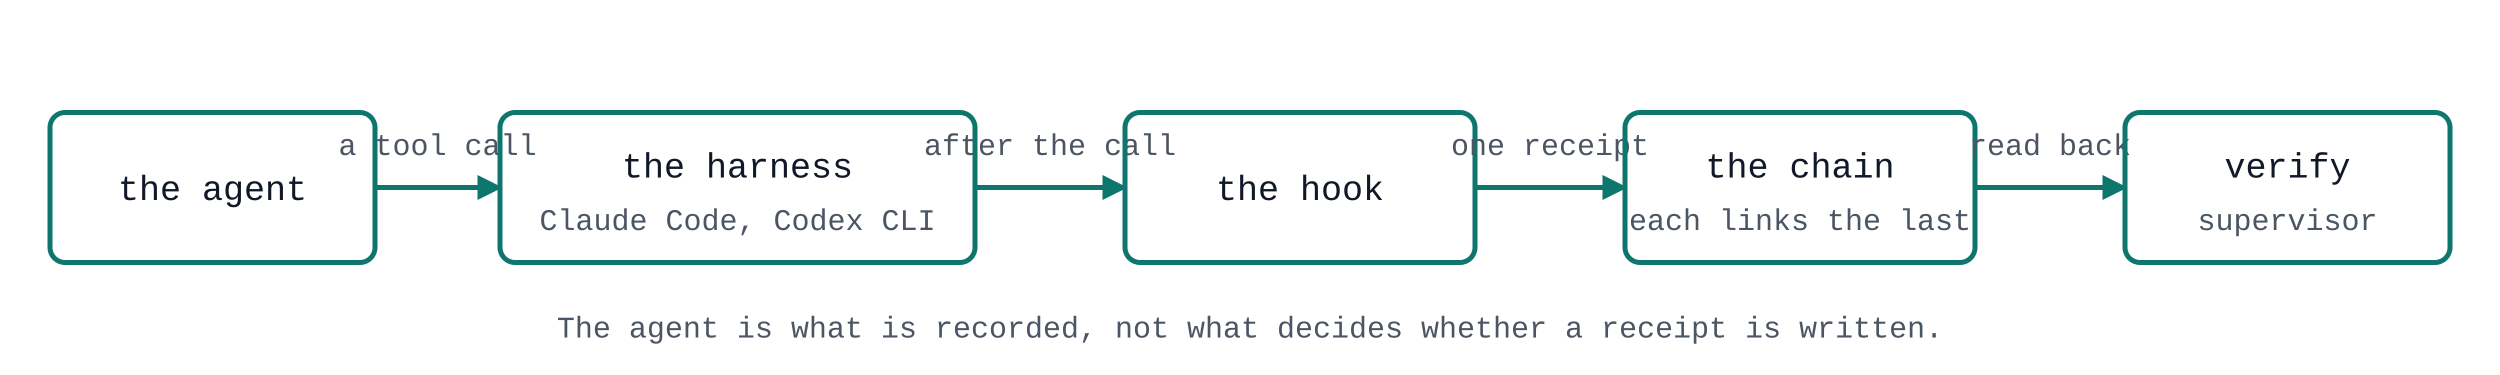
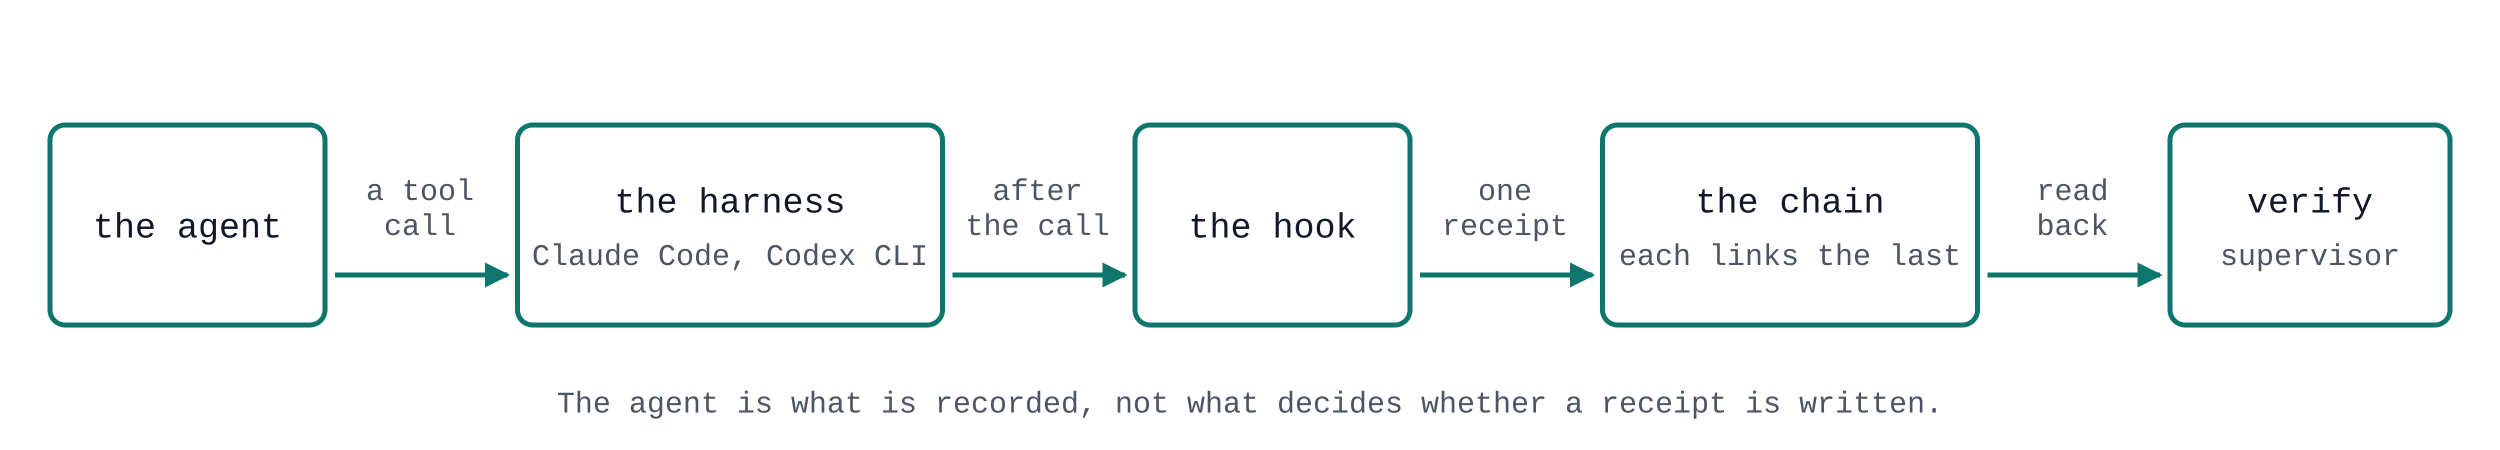
- <svg xmlns="http://www.w3.org/2000/svg" viewBox="0 0 1000 150" width="1000" height="150" role="img" aria-label="The agent makes a tool call; the harness runs the hook after the call; the hook writes one receipt onto the chain; verify and the supervisor read the chain back.">
+ <svg xmlns="http://www.w3.org/2000/svg" viewBox="0 0 1000 180" width="1000" height="180" role="img" aria-label="The agent makes a tool call; the harness runs the hook after the call; the hook writes one receipt onto the chain; verify and the supervisor read the chain back.">
  <style>
    text { font-family: ui-monospace, SFMono-Regular, Menlo, Consolas, "Liberation Mono", monospace; font-size: 14px; fill: #111827; }
    .small { font-size: 12px; fill: #4b5563; }
    .box { fill: none; stroke: #0f766e; stroke-width: 2; }
    .arrow { stroke: #0f766e; stroke-width: 2; fill: none; marker-end: url(#head); }
    #head path { fill: #0f766e; }
    @media (prefers-color-scheme: dark) {
      text { fill: #e5e7eb; }
      .small { fill: #9ca3af; }
      .box, .arrow { stroke: #5eead4; }
      #head path { fill: #5eead4; }
    }
  </style>
  <defs>
    <marker id="head" markerWidth="10" markerHeight="10" refX="9" refY="5" orient="auto" markerUnits="userSpaceOnUse">
      <path d="M0,0 L10,5 L0,10 z" />
    </marker>
  </defs>
-   <rect class="box" x="20" y="45" width="130" height="60" rx="6" />
-   <text x="85" y="80" text-anchor="middle">the agent</text>
-   <path class="arrow" d="M150,75 L200,75" />
-   <text class="small" x="175" y="62" text-anchor="middle">a tool call</text>
-   <rect class="box" x="200" y="45" width="190" height="60" rx="6" />
-   <text x="295" y="71" text-anchor="middle">the harness</text>
-   <text class="small" x="295" y="92" text-anchor="middle">Claude Code, Codex CLI</text>
-   <path class="arrow" d="M390,75 L450,75" />
-   <text class="small" x="420" y="62" text-anchor="middle">after the call</text>
-   <rect class="box" x="450" y="45" width="140" height="60" rx="6" />
-   <text x="520" y="80" text-anchor="middle">the hook</text>
-   <path class="arrow" d="M590,75 L650,75" />
-   <text class="small" x="620" y="62" text-anchor="middle">one receipt</text>
-   <rect class="box" x="650" y="45" width="140" height="60" rx="6" />
-   <text x="720" y="71" text-anchor="middle">the chain</text>
-   <text class="small" x="720" y="92" text-anchor="middle">each links the last</text>
-   <path class="arrow" d="M790,75 L850,75" />
-   <text class="small" x="820" y="62" text-anchor="middle">read back</text>
-   <rect class="box" x="850" y="45" width="130" height="60" rx="6" />
-   <text x="915" y="71" text-anchor="middle">verify</text>
-   <text class="small" x="915" y="92" text-anchor="middle">supervisor</text>
-   <text class="small" x="500" y="135" text-anchor="middle">The agent is what is recorded, not what decides whether a receipt is written.</text>
+   <rect class="box" x="20" y="50" width="110" height="80" rx="6" />
+   <text x="75" y="95" text-anchor="middle">the agent</text>
+   <text class="small" x="168" y="80" text-anchor="middle">a tool</text>
+   <text class="small" x="168" y="94" text-anchor="middle">call</text>
+   <path class="arrow" d="M134,110 L203,110" />
+   <rect class="box" x="207" y="50" width="170" height="80" rx="6" />
+   <text x="292" y="85" text-anchor="middle">the harness</text>
+   <text class="small" x="292" y="106" text-anchor="middle">Claude Code, Codex CLI</text>
+   <text class="small" x="415" y="80" text-anchor="middle">after</text>
+   <text class="small" x="415" y="94" text-anchor="middle">the call</text>
+   <path class="arrow" d="M381,110 L450,110" />
+   <rect class="box" x="454" y="50" width="110" height="80" rx="6" />
+   <text x="509" y="95" text-anchor="middle">the hook</text>
+   <text class="small" x="602" y="80" text-anchor="middle">one</text>
+   <text class="small" x="602" y="94" text-anchor="middle">receipt</text>
+   <path class="arrow" d="M568,110 L637,110" />
+   <rect class="box" x="641" y="50" width="150" height="80" rx="6" />
+   <text x="716" y="85" text-anchor="middle">the chain</text>
+   <text class="small" x="716" y="106" text-anchor="middle">each links the last</text>
+   <text class="small" x="829" y="80" text-anchor="middle">read</text>
+   <text class="small" x="829" y="94" text-anchor="middle">back</text>
+   <path class="arrow" d="M795,110 L864,110" />
+   <rect class="box" x="868" y="50" width="112" height="80" rx="6" />
+   <text x="924" y="85" text-anchor="middle">verify</text>
+   <text class="small" x="924" y="106" text-anchor="middle">supervisor</text>
+   <text class="small" x="500" y="165" text-anchor="middle">The agent is what is recorded, not what decides whether a receipt is written.</text>
</svg>
